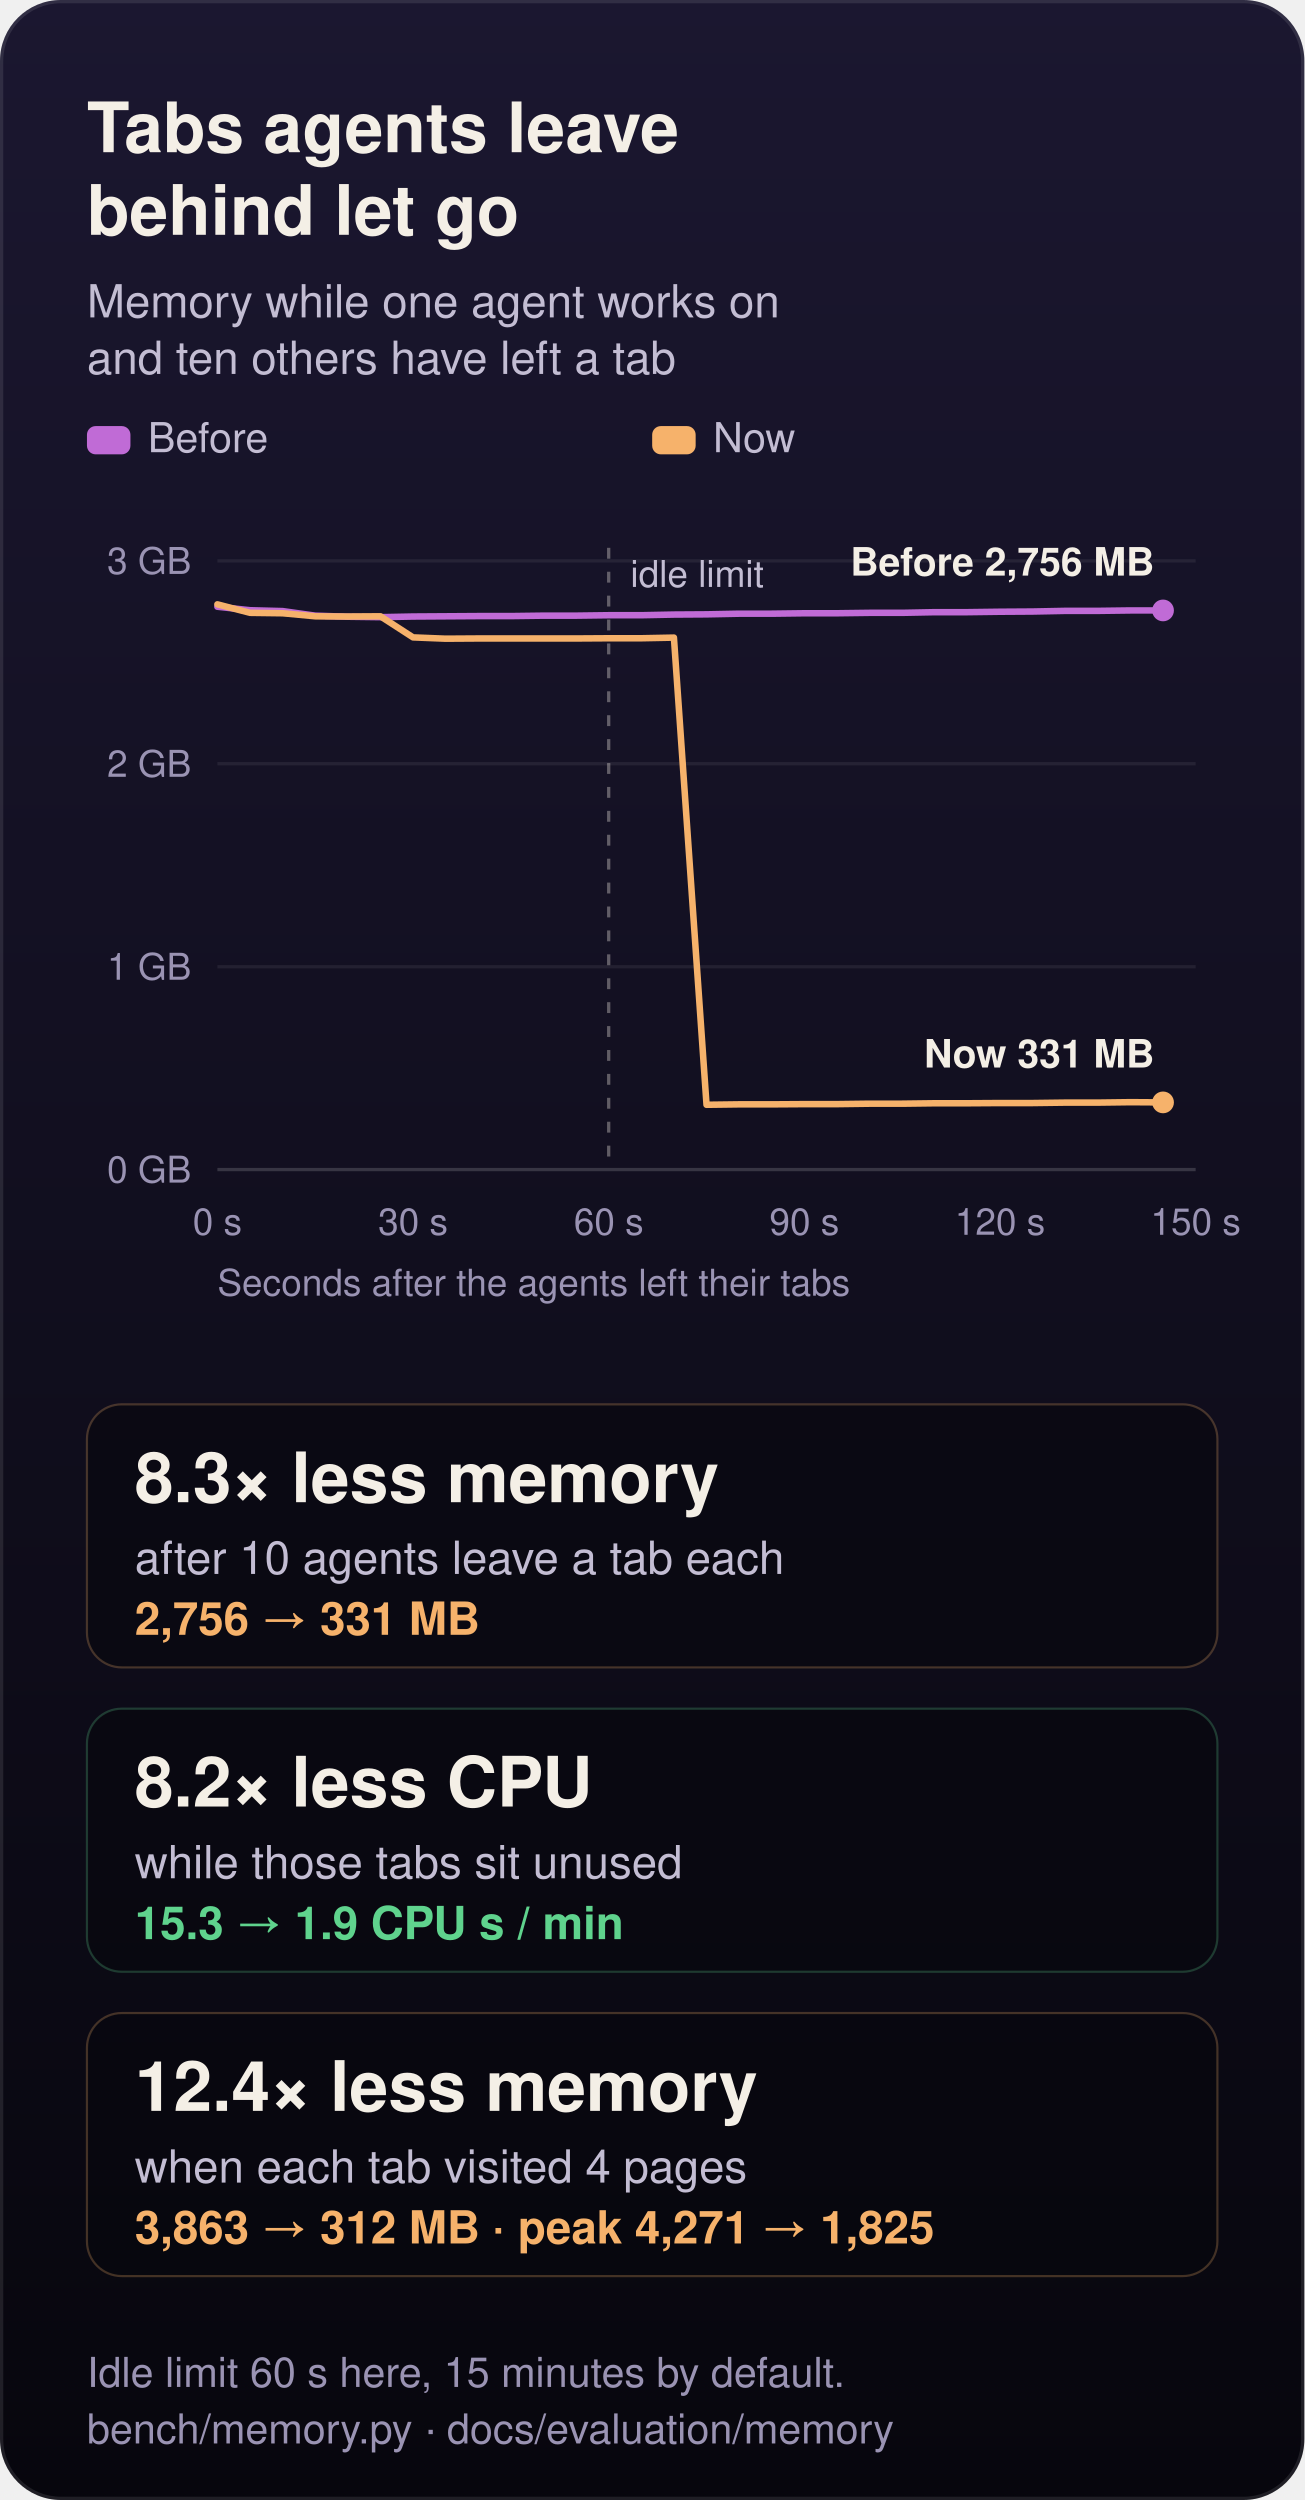
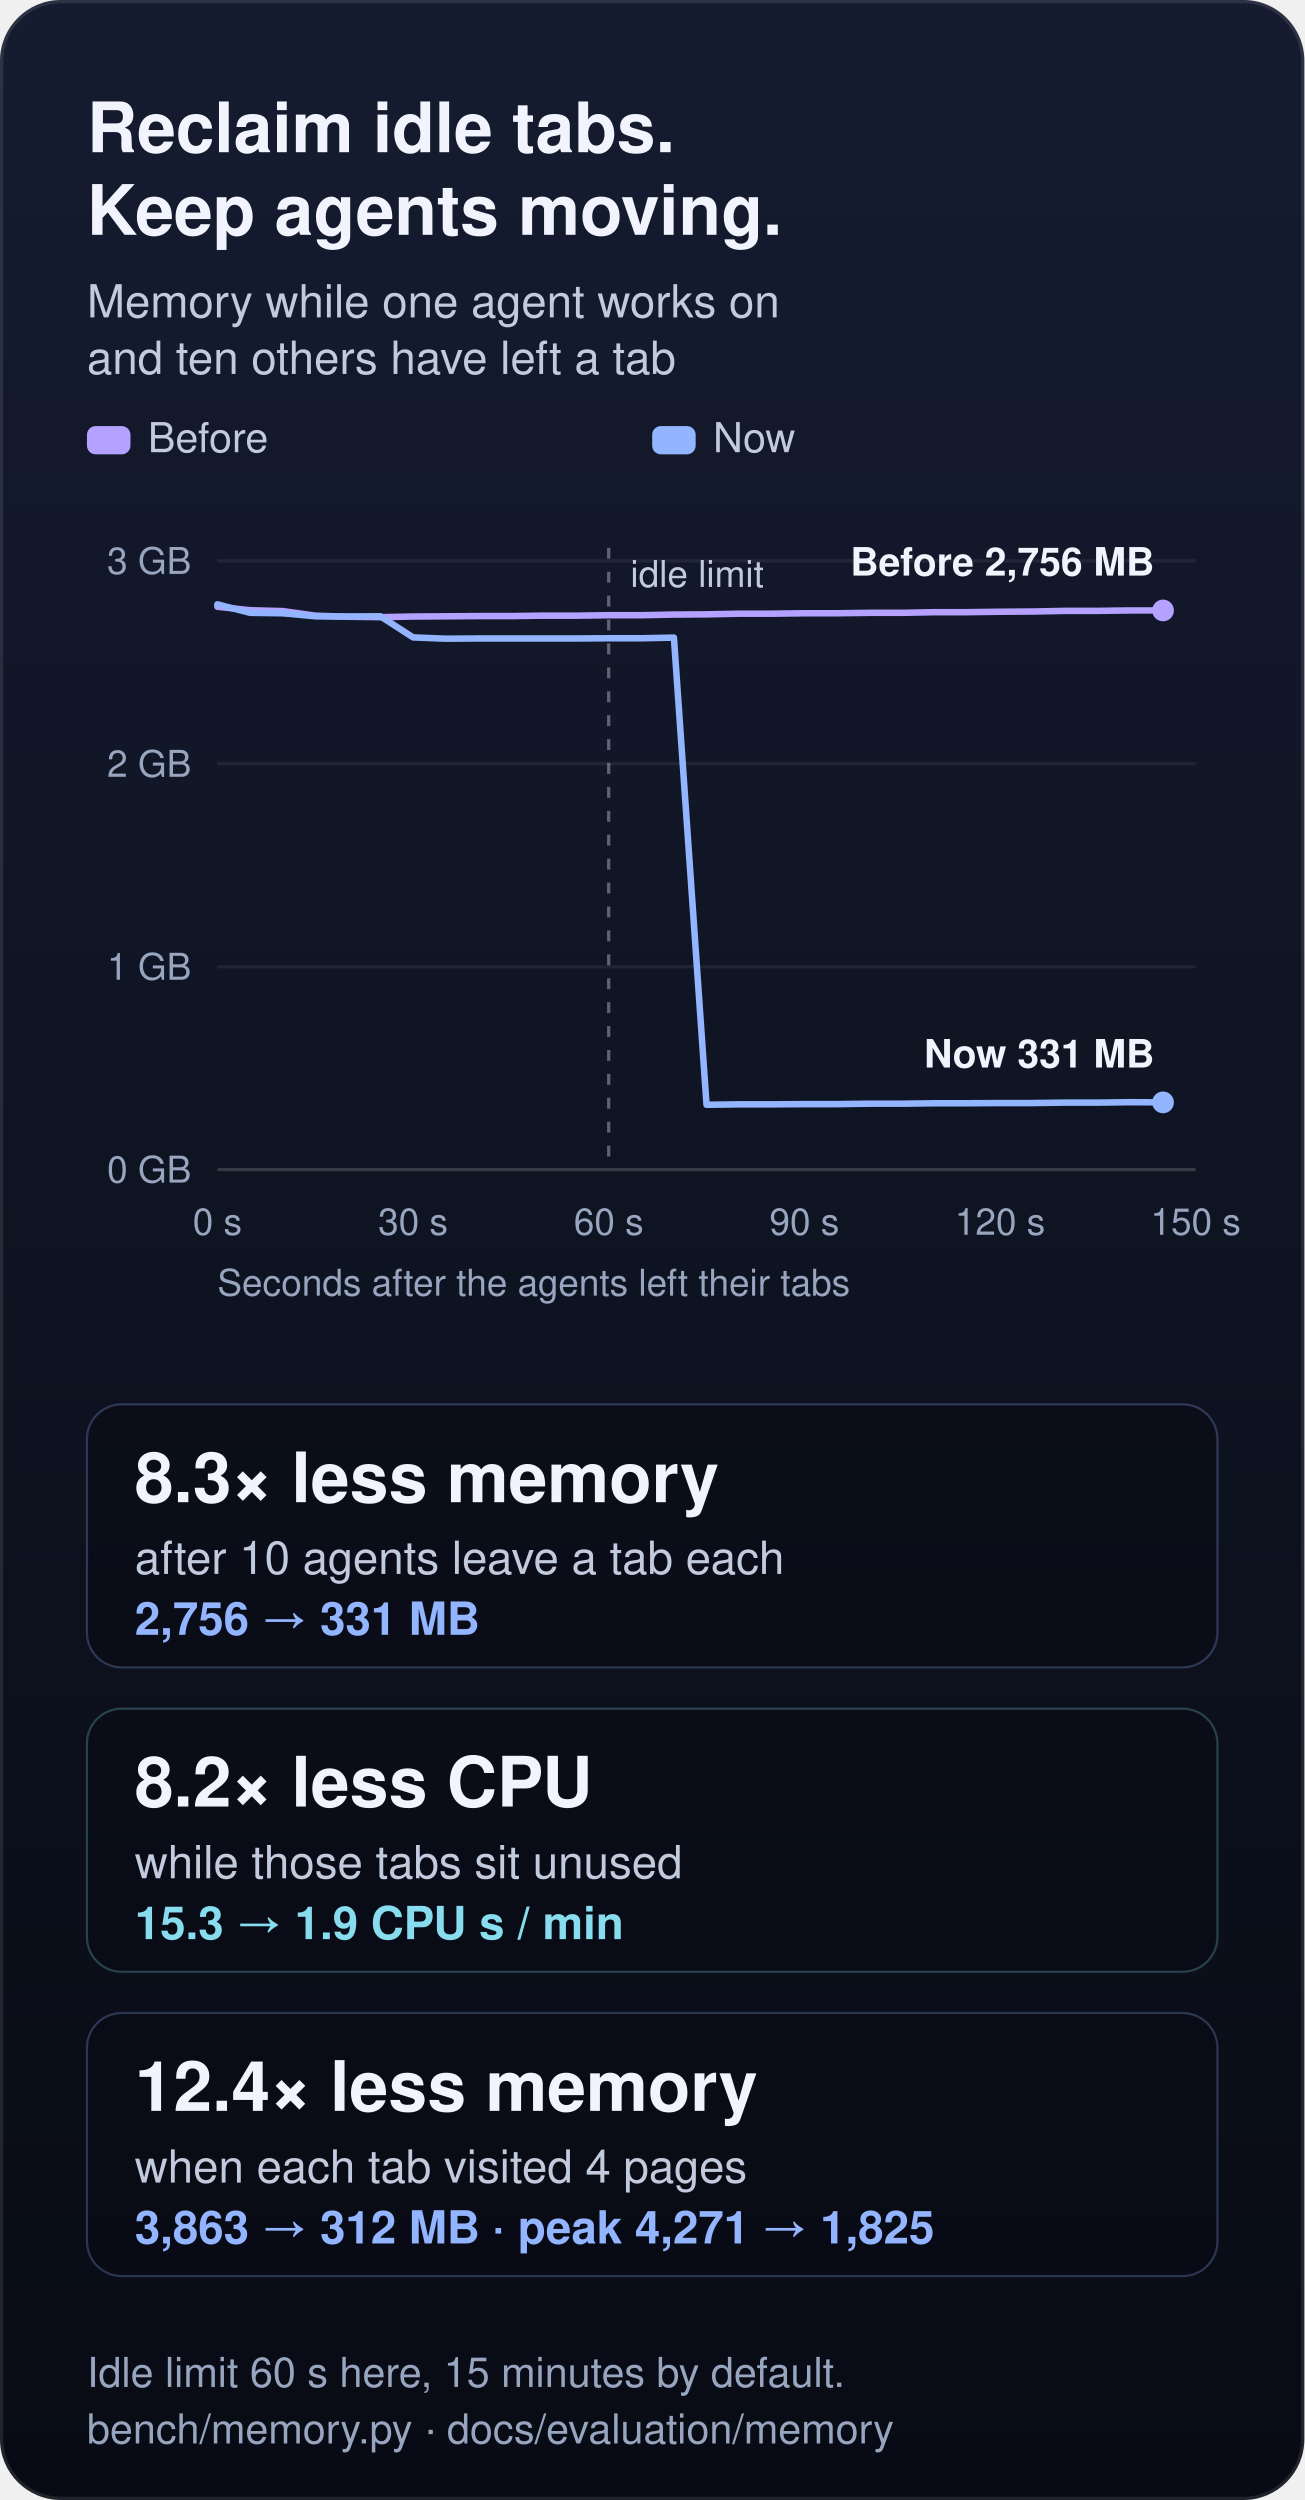
<svg xmlns="http://www.w3.org/2000/svg" viewBox="0 0 600 1150" width="600" height="1150" role="img" aria-labelledby="title desc">
  <defs>
    <radialGradient id="corona" cx="0" cy="0" r="230" gradientUnits="userSpaceOnUse">
-       <stop offset="0.60" stop-color="#ffe7b0" stop-opacity="0" />
-       <stop offset="0.655" stop-color="#fff1d2" stop-opacity="1" />
-       <stop offset="0.70" stop-color="#f6b26b" stop-opacity="0.7" />
-       <stop offset="0.82" stop-color="#c06bd6" stop-opacity="0.22" />
-       <stop offset="1" stop-color="#7c5cf6" stop-opacity="0" />
+       <stop offset="0.60" stop-color="#dce7ff" stop-opacity="0" />
+       <stop offset="0.655" stop-color="#e8edff" stop-opacity="1" />
+       <stop offset="0.70" stop-color="#93b4ff" stop-opacity="0.7" />
+       <stop offset="0.82" stop-color="#b5a1ff" stop-opacity="0.22" />
+       <stop offset="1" stop-color="#7c83f6" stop-opacity="0" />
    </radialGradient>
    <radialGradient id="rays" cx="0" cy="0" r="262" gradientUnits="userSpaceOnUse">
-       <stop offset="0.56" stop-color="#fff1d2" stop-opacity="0.75" />
-       <stop offset="0.72" stop-color="#f6b26b" stop-opacity="0.32" />
-       <stop offset="1" stop-color="#c06bd6" stop-opacity="0" />
+       <stop offset="0.56" stop-color="#e8edff" stop-opacity="0.75" />
+       <stop offset="0.72" stop-color="#93b4ff" stop-opacity="0.32" />
+       <stop offset="1" stop-color="#b5a1ff" stop-opacity="0" />
    </radialGradient>
    <radialGradient id="moon" cx="-40" cy="-50" r="190" gradientUnits="userSpaceOnUse">
-       <stop offset="0" stop-color="#1c1830" />
-       <stop offset="1" stop-color="#07060d" />
+       <stop offset="0" stop-color="#192039" />
+       <stop offset="1" stop-color="#080b14" />
    </radialGradient>
    <radialGradient id="bead" cx="0" cy="0" r="46" gradientUnits="userSpaceOnUse">
      <stop offset="0" stop-color="#ffffff" />
-       <stop offset="0.18" stop-color="#fff4dc" />
-       <stop offset="0.45" stop-color="#ffd08a" stop-opacity="0.45" />
-       <stop offset="1" stop-color="#ffb35c" stop-opacity="0" />
+       <stop offset="0.18" stop-color="#edf3ff" />
+       <stop offset="0.45" stop-color="#bbceff" stop-opacity="0.45" />
+       <stop offset="1" stop-color="#93b4ff" stop-opacity="0" />
    </radialGradient>
    <radialGradient id="halo" cx="0.5" cy="0.5" r="0.5">
-       <stop offset="0" stop-color="#7c5cf6" stop-opacity="0.20" />
-       <stop offset="1" stop-color="#7c5cf6" stop-opacity="0" />
+       <stop offset="0" stop-color="#7c83f6" stop-opacity="0.20" />
+       <stop offset="1" stop-color="#7c83f6" stop-opacity="0" />
    </radialGradient>
    <filter id="soft" x="-25%" y="-25%" width="150%" height="150%">
      <feGaussianBlur stdDeviation="2.6" />
    </filter>
    <linearGradient id="sky" x1="0" y1="0" x2="0" y2="1">
-       <stop offset="0" stop-color="#1b1730" />
-       <stop offset="1" stop-color="#07060d" />
+       <stop offset="0" stop-color="#151c30" />
+       <stop offset="1" stop-color="#080b14" />
    </linearGradient>
  </defs>
  <rect width="600" height="1150" rx="28" fill="url(#sky)" />
  <rect x="0.75" y="0.75" width="598.5" height="1148.5" rx="27.25" fill="none" stroke="#ffffff" stroke-opacity="0.10" stroke-width="1.5" />
-   <text x="40" y="70" font-family="-apple-system, BlinkMacSystemFont, 'SF Pro Display', 'Segoe UI', Helvetica, Arial, sans-serif" font-size="32" fill="#f4efe6" font-weight="600">Tabs agents leave</text>
-   <text x="40" y="108" font-family="-apple-system, BlinkMacSystemFont, 'SF Pro Display', 'Segoe UI', Helvetica, Arial, sans-serif" font-size="32" fill="#f4efe6" font-weight="600">behind let go</text>
-   <text x="40" y="146" font-family="-apple-system, BlinkMacSystemFont, 'SF Pro Display', 'Segoe UI', Helvetica, Arial, sans-serif" font-size="21" fill="#c3bdd3">Memory while one agent works on</text>
-   <text x="40" y="172" font-family="-apple-system, BlinkMacSystemFont, 'SF Pro Display', 'Segoe UI', Helvetica, Arial, sans-serif" font-size="21" fill="#c3bdd3">and ten others have left a tab</text>
-   <rect x="40" y="196" width="20" height="13" rx="4" fill="#c06bd6" />
-   <text x="68" y="208" font-family="-apple-system, BlinkMacSystemFont, 'SF Pro Display', 'Segoe UI', Helvetica, Arial, sans-serif" font-size="19" fill="#c3bdd3">Before</text>
-   <rect x="300" y="196" width="20" height="13" rx="4" fill="#f6b26b" />
-   <text x="328" y="208" font-family="-apple-system, BlinkMacSystemFont, 'SF Pro Display', 'Segoe UI', Helvetica, Arial, sans-serif" font-size="19" fill="#c3bdd3">Now</text>
+   <text x="40" y="70" font-family="-apple-system, BlinkMacSystemFont, 'SF Pro Display', 'Segoe UI', Helvetica, Arial, sans-serif" font-size="32" fill="#f1f4fc" font-weight="600">Reclaim idle tabs.</text>
+   <text x="40" y="108" font-family="-apple-system, BlinkMacSystemFont, 'SF Pro Display', 'Segoe UI', Helvetica, Arial, sans-serif" font-size="32" fill="#f1f4fc" font-weight="600">Keep agents moving.</text>
+   <text x="40" y="146" font-family="-apple-system, BlinkMacSystemFont, 'SF Pro Display', 'Segoe UI', Helvetica, Arial, sans-serif" font-size="21" fill="#c2cadd">Memory while one agent works on</text>
+   <text x="40" y="172" font-family="-apple-system, BlinkMacSystemFont, 'SF Pro Display', 'Segoe UI', Helvetica, Arial, sans-serif" font-size="21" fill="#c2cadd">and ten others have left a tab</text>
+   <rect x="40" y="196" width="20" height="13" rx="4" fill="#b5a1ff" />
+   <text x="68" y="208" font-family="-apple-system, BlinkMacSystemFont, 'SF Pro Display', 'Segoe UI', Helvetica, Arial, sans-serif" font-size="19" fill="#c2cadd">Before</text>
+   <rect x="300" y="196" width="20" height="13" rx="4" fill="#93b4ff" />
+   <text x="328" y="208" font-family="-apple-system, BlinkMacSystemFont, 'SF Pro Display', 'Segoe UI', Helvetica, Arial, sans-serif" font-size="19" fill="#c2cadd">Now</text>
  <line x1="100" y1="538.0" x2="550" y2="538.0" stroke="#ffffff" stroke-opacity="0.16" stroke-width="1.5" />
-   <text x="88" y="544" font-family="-apple-system, BlinkMacSystemFont, 'SF Pro Display', 'Segoe UI', Helvetica, Arial, sans-serif" font-size="17" fill="#9a93b3" text-anchor="end">0 GB</text>
+   <text x="88" y="544" font-family="-apple-system, BlinkMacSystemFont, 'SF Pro Display', 'Segoe UI', Helvetica, Arial, sans-serif" font-size="17" fill="#98a5bf" text-anchor="end">0 GB</text>
  <line x1="100" y1="444.7" x2="550" y2="444.7" stroke="#ffffff" stroke-opacity="0.07" stroke-width="1.5" />
-   <text x="88" y="450.667" font-family="-apple-system, BlinkMacSystemFont, 'SF Pro Display', 'Segoe UI', Helvetica, Arial, sans-serif" font-size="17" fill="#9a93b3" text-anchor="end">1 GB</text>
+   <text x="88" y="450.667" font-family="-apple-system, BlinkMacSystemFont, 'SF Pro Display', 'Segoe UI', Helvetica, Arial, sans-serif" font-size="17" fill="#98a5bf" text-anchor="end">1 GB</text>
  <line x1="100" y1="351.3" x2="550" y2="351.3" stroke="#ffffff" stroke-opacity="0.07" stroke-width="1.5" />
-   <text x="88" y="357.333" font-family="-apple-system, BlinkMacSystemFont, 'SF Pro Display', 'Segoe UI', Helvetica, Arial, sans-serif" font-size="17" fill="#9a93b3" text-anchor="end">2 GB</text>
+   <text x="88" y="357.333" font-family="-apple-system, BlinkMacSystemFont, 'SF Pro Display', 'Segoe UI', Helvetica, Arial, sans-serif" font-size="17" fill="#98a5bf" text-anchor="end">2 GB</text>
  <line x1="100" y1="258.0" x2="550" y2="258.0" stroke="#ffffff" stroke-opacity="0.07" stroke-width="1.5" />
-   <text x="88" y="264" font-family="-apple-system, BlinkMacSystemFont, 'SF Pro Display', 'Segoe UI', Helvetica, Arial, sans-serif" font-size="17" fill="#9a93b3" text-anchor="end">3 GB</text>
-   <text x="100" y="568" font-family="-apple-system, BlinkMacSystemFont, 'SF Pro Display', 'Segoe UI', Helvetica, Arial, sans-serif" font-size="17" fill="#9a93b3" text-anchor="middle">0 s</text>
-   <text x="190" y="568" font-family="-apple-system, BlinkMacSystemFont, 'SF Pro Display', 'Segoe UI', Helvetica, Arial, sans-serif" font-size="17" fill="#9a93b3" text-anchor="middle">30 s</text>
-   <text x="280" y="568" font-family="-apple-system, BlinkMacSystemFont, 'SF Pro Display', 'Segoe UI', Helvetica, Arial, sans-serif" font-size="17" fill="#9a93b3" text-anchor="middle">60 s</text>
-   <text x="370" y="568" font-family="-apple-system, BlinkMacSystemFont, 'SF Pro Display', 'Segoe UI', Helvetica, Arial, sans-serif" font-size="17" fill="#9a93b3" text-anchor="middle">90 s</text>
-   <text x="460" y="568" font-family="-apple-system, BlinkMacSystemFont, 'SF Pro Display', 'Segoe UI', Helvetica, Arial, sans-serif" font-size="17" fill="#9a93b3" text-anchor="middle">120 s</text>
-   <text x="550" y="568" font-family="-apple-system, BlinkMacSystemFont, 'SF Pro Display', 'Segoe UI', Helvetica, Arial, sans-serif" font-size="17" fill="#9a93b3" text-anchor="middle">150 s</text>
-   <line x1="280.0" y1="252" x2="280.0" y2="538" stroke="#f4efe6" stroke-opacity="0.35" stroke-width="1.5" stroke-dasharray="5 6" />
-   <text x="290" y="270" font-family="-apple-system, BlinkMacSystemFont, 'SF Pro Display', 'Segoe UI', Helvetica, Arial, sans-serif" font-size="17" fill="#c3bdd3">idle limit</text>
-   <polyline points="100.0,279.1 115.0,280.7 130.0,281.1 145.0,283.2 160.0,283.7 175.0,283.9 190.0,283.6 205.0,283.5 220.0,283.4 235.0,283.4 250.0,283.2 265.0,283.2 280.0,283.0 295.0,283.0 310.0,282.7 325.0,282.6 340.0,282.3 355.0,282.3 370.0,282.1 385.0,282.1 400.0,281.9 415.0,281.9 430.0,281.6 445.0,281.6 460.0,281.4 475.0,281.3 490.0,281.0 505.0,281.0 520.0,280.8 535.0,280.8" fill="none" stroke="#c06bd6" stroke-width="3" stroke-linejoin="round" stroke-linecap="round" />
-   <circle cx="535.0" cy="280.8" r="5" fill="#c06bd6" />
-   <text x="531" y="264.773" font-family="-apple-system, BlinkMacSystemFont, 'SF Pro Display', 'Segoe UI', Helvetica, Arial, sans-serif" font-size="18" fill="#f4efe6" font-weight="600" text-anchor="end">Before 2,756 MB</text>
-   <polyline points="100.0,278.0 115.0,281.9 130.0,282.1 145.0,283.5 160.0,283.6 175.0,283.5 190.0,293.2 205.0,293.8 220.0,293.7 235.0,293.7 250.0,293.7 265.0,293.7 280.0,293.6 295.0,293.6 310.0,293.3 325.0,508.2 340.0,508.0 355.0,508.0 370.0,507.9 385.0,507.9 400.0,507.7 415.0,507.7 430.0,507.5 445.0,507.5 460.0,507.4 475.0,507.4 490.0,507.2 505.0,507.2 520.0,507.0 535.0,507.1" fill="none" stroke="#f6b26b" stroke-width="3" stroke-linejoin="round" stroke-linecap="round" />
-   <circle cx="535.0" cy="507.1" r="5" fill="#f6b26b" />
-   <text x="531" y="491.069" font-family="-apple-system, BlinkMacSystemFont, 'SF Pro Display', 'Segoe UI', Helvetica, Arial, sans-serif" font-size="18" fill="#f4efe6" font-weight="600" text-anchor="end">Now 331 MB</text>
-   <text x="100" y="596" font-family="-apple-system, BlinkMacSystemFont, 'SF Pro Display', 'Segoe UI', Helvetica, Arial, sans-serif" font-size="17" fill="#9a93b3">Seconds after the agents left their tabs</text>
-   <rect x="40" y="646" width="520" height="121" rx="16" fill="#07060d" fill-opacity="0.52" stroke="#f6b26b" stroke-opacity="0.25" />
-   <text x="62" y="691" font-family="-apple-system, BlinkMacSystemFont, 'SF Pro Display', 'Segoe UI', Helvetica, Arial, sans-serif" font-size="32" fill="#f4efe6" font-weight="700">8.3× less memory</text>
-   <text x="62" y="724" font-family="-apple-system, BlinkMacSystemFont, 'SF Pro Display', 'Segoe UI', Helvetica, Arial, sans-serif" font-size="21" fill="#c3bdd3">after 10 agents leave a tab each</text>
-   <text x="62" y="752" font-family="-apple-system, BlinkMacSystemFont, 'SF Pro Display', 'Segoe UI', Helvetica, Arial, sans-serif" font-size="21" fill="#f6b26b" font-weight="600">2,756 → 331 MB</text>
-   <rect x="40" y="786" width="520" height="121" rx="16" fill="#07060d" fill-opacity="0.52" stroke="#5fd38d" stroke-opacity="0.25" />
-   <text x="62" y="831" font-family="-apple-system, BlinkMacSystemFont, 'SF Pro Display', 'Segoe UI', Helvetica, Arial, sans-serif" font-size="32" fill="#f4efe6" font-weight="700">8.2× less CPU</text>
-   <text x="62" y="864" font-family="-apple-system, BlinkMacSystemFont, 'SF Pro Display', 'Segoe UI', Helvetica, Arial, sans-serif" font-size="21" fill="#c3bdd3">while those tabs sit unused</text>
-   <text x="62" y="892" font-family="-apple-system, BlinkMacSystemFont, 'SF Pro Display', 'Segoe UI', Helvetica, Arial, sans-serif" font-size="21" fill="#5fd38d" font-weight="600">15.3 → 1.9 CPU s / min</text>
-   <rect x="40" y="926" width="520" height="121" rx="16" fill="#07060d" fill-opacity="0.52" stroke="#f6b26b" stroke-opacity="0.25" />
-   <text x="62" y="971" font-family="-apple-system, BlinkMacSystemFont, 'SF Pro Display', 'Segoe UI', Helvetica, Arial, sans-serif" font-size="32" fill="#f4efe6" font-weight="700">12.4× less memory</text>
-   <text x="62" y="1004" font-family="-apple-system, BlinkMacSystemFont, 'SF Pro Display', 'Segoe UI', Helvetica, Arial, sans-serif" font-size="21" fill="#c3bdd3">when each tab visited 4 pages</text>
-   <text x="62" y="1032" font-family="-apple-system, BlinkMacSystemFont, 'SF Pro Display', 'Segoe UI', Helvetica, Arial, sans-serif" font-size="21" fill="#f6b26b" font-weight="600">3,863 → 312 MB · peak 4,271 → 1,825</text>
-   <text x="40" y="1098" font-family="-apple-system, BlinkMacSystemFont, 'SF Pro Display', 'Segoe UI', Helvetica, Arial, sans-serif" font-size="19" fill="#9a93b3">Idle limit 60 s here, 15 minutes by default.</text>
-   <text x="40" y="1124" font-family="-apple-system, BlinkMacSystemFont, 'SF Pro Display', 'Segoe UI', Helvetica, Arial, sans-serif" font-size="19" fill="#9a93b3">bench/memory.py · docs/evaluation/memory</text>
+   <text x="88" y="264" font-family="-apple-system, BlinkMacSystemFont, 'SF Pro Display', 'Segoe UI', Helvetica, Arial, sans-serif" font-size="17" fill="#98a5bf" text-anchor="end">3 GB</text>
+   <text x="100" y="568" font-family="-apple-system, BlinkMacSystemFont, 'SF Pro Display', 'Segoe UI', Helvetica, Arial, sans-serif" font-size="17" fill="#98a5bf" text-anchor="middle">0 s</text>
+   <text x="190" y="568" font-family="-apple-system, BlinkMacSystemFont, 'SF Pro Display', 'Segoe UI', Helvetica, Arial, sans-serif" font-size="17" fill="#98a5bf" text-anchor="middle">30 s</text>
+   <text x="280" y="568" font-family="-apple-system, BlinkMacSystemFont, 'SF Pro Display', 'Segoe UI', Helvetica, Arial, sans-serif" font-size="17" fill="#98a5bf" text-anchor="middle">60 s</text>
+   <text x="370" y="568" font-family="-apple-system, BlinkMacSystemFont, 'SF Pro Display', 'Segoe UI', Helvetica, Arial, sans-serif" font-size="17" fill="#98a5bf" text-anchor="middle">90 s</text>
+   <text x="460" y="568" font-family="-apple-system, BlinkMacSystemFont, 'SF Pro Display', 'Segoe UI', Helvetica, Arial, sans-serif" font-size="17" fill="#98a5bf" text-anchor="middle">120 s</text>
+   <text x="550" y="568" font-family="-apple-system, BlinkMacSystemFont, 'SF Pro Display', 'Segoe UI', Helvetica, Arial, sans-serif" font-size="17" fill="#98a5bf" text-anchor="middle">150 s</text>
+   <line x1="280.0" y1="252" x2="280.0" y2="538" stroke="#f1f4fc" stroke-opacity="0.35" stroke-width="1.5" stroke-dasharray="5 6" />
+   <text x="290" y="270" font-family="-apple-system, BlinkMacSystemFont, 'SF Pro Display', 'Segoe UI', Helvetica, Arial, sans-serif" font-size="17" fill="#c2cadd">idle limit</text>
+   <polyline points="100.0,279.1 115.0,280.7 130.0,281.1 145.0,283.2 160.0,283.7 175.0,283.9 190.0,283.6 205.0,283.5 220.0,283.4 235.0,283.4 250.0,283.2 265.0,283.2 280.0,283.0 295.0,283.0 310.0,282.7 325.0,282.6 340.0,282.3 355.0,282.3 370.0,282.1 385.0,282.1 400.0,281.9 415.0,281.9 430.0,281.6 445.0,281.6 460.0,281.4 475.0,281.3 490.0,281.0 505.0,281.0 520.0,280.8 535.0,280.8" fill="none" stroke="#b5a1ff" stroke-width="3" stroke-linejoin="round" stroke-linecap="round" />
+   <circle cx="535.0" cy="280.8" r="5" fill="#b5a1ff" />
+   <text x="531" y="264.773" font-family="-apple-system, BlinkMacSystemFont, 'SF Pro Display', 'Segoe UI', Helvetica, Arial, sans-serif" font-size="18" fill="#f1f4fc" font-weight="600" text-anchor="end">Before 2,756 MB</text>
+   <polyline points="100.0,278.0 115.0,281.9 130.0,282.1 145.0,283.5 160.0,283.6 175.0,283.5 190.0,293.2 205.0,293.8 220.0,293.7 235.0,293.7 250.0,293.7 265.0,293.7 280.0,293.6 295.0,293.6 310.0,293.3 325.0,508.2 340.0,508.0 355.0,508.0 370.0,507.9 385.0,507.9 400.0,507.7 415.0,507.7 430.0,507.5 445.0,507.5 460.0,507.4 475.0,507.4 490.0,507.2 505.0,507.2 520.0,507.0 535.0,507.1" fill="none" stroke="#93b4ff" stroke-width="3" stroke-linejoin="round" stroke-linecap="round" />
+   <circle cx="535.0" cy="507.1" r="5" fill="#93b4ff" />
+   <text x="531" y="491.069" font-family="-apple-system, BlinkMacSystemFont, 'SF Pro Display', 'Segoe UI', Helvetica, Arial, sans-serif" font-size="18" fill="#f1f4fc" font-weight="600" text-anchor="end">Now 331 MB</text>
+   <text x="100" y="596" font-family="-apple-system, BlinkMacSystemFont, 'SF Pro Display', 'Segoe UI', Helvetica, Arial, sans-serif" font-size="17" fill="#98a5bf">Seconds after the agents left their tabs</text>
+   <rect x="40" y="646" width="520" height="121" rx="16" fill="#080b14" fill-opacity="0.52" stroke="#93b4ff" stroke-opacity="0.25" />
+   <text x="62" y="691" font-family="-apple-system, BlinkMacSystemFont, 'SF Pro Display', 'Segoe UI', Helvetica, Arial, sans-serif" font-size="32" fill="#f1f4fc" font-weight="700">8.3× less memory</text>
+   <text x="62" y="724" font-family="-apple-system, BlinkMacSystemFont, 'SF Pro Display', 'Segoe UI', Helvetica, Arial, sans-serif" font-size="21" fill="#c2cadd">after 10 agents leave a tab each</text>
+   <text x="62" y="752" font-family="-apple-system, BlinkMacSystemFont, 'SF Pro Display', 'Segoe UI', Helvetica, Arial, sans-serif" font-size="21" fill="#93b4ff" font-weight="600">2,756 → 331 MB</text>
+   <rect x="40" y="786" width="520" height="121" rx="16" fill="#080b14" fill-opacity="0.52" stroke="#87dced" stroke-opacity="0.25" />
+   <text x="62" y="831" font-family="-apple-system, BlinkMacSystemFont, 'SF Pro Display', 'Segoe UI', Helvetica, Arial, sans-serif" font-size="32" fill="#f1f4fc" font-weight="700">8.2× less CPU</text>
+   <text x="62" y="864" font-family="-apple-system, BlinkMacSystemFont, 'SF Pro Display', 'Segoe UI', Helvetica, Arial, sans-serif" font-size="21" fill="#c2cadd">while those tabs sit unused</text>
+   <text x="62" y="892" font-family="-apple-system, BlinkMacSystemFont, 'SF Pro Display', 'Segoe UI', Helvetica, Arial, sans-serif" font-size="21" fill="#87dced" font-weight="600">15.3 → 1.9 CPU s / min</text>
+   <rect x="40" y="926" width="520" height="121" rx="16" fill="#080b14" fill-opacity="0.52" stroke="#93b4ff" stroke-opacity="0.25" />
+   <text x="62" y="971" font-family="-apple-system, BlinkMacSystemFont, 'SF Pro Display', 'Segoe UI', Helvetica, Arial, sans-serif" font-size="32" fill="#f1f4fc" font-weight="700">12.4× less memory</text>
+   <text x="62" y="1004" font-family="-apple-system, BlinkMacSystemFont, 'SF Pro Display', 'Segoe UI', Helvetica, Arial, sans-serif" font-size="21" fill="#c2cadd">when each tab visited 4 pages</text>
+   <text x="62" y="1032" font-family="-apple-system, BlinkMacSystemFont, 'SF Pro Display', 'Segoe UI', Helvetica, Arial, sans-serif" font-size="21" fill="#93b4ff" font-weight="600">3,863 → 312 MB · peak 4,271 → 1,825</text>
+   <text x="40" y="1098" font-family="-apple-system, BlinkMacSystemFont, 'SF Pro Display', 'Segoe UI', Helvetica, Arial, sans-serif" font-size="19" fill="#98a5bf">Idle limit 60 s here, 15 minutes by default.</text>
+   <text x="40" y="1124" font-family="-apple-system, BlinkMacSystemFont, 'SF Pro Display', 'Segoe UI', Helvetica, Arial, sans-serif" font-size="19" fill="#98a5bf">bench/memory.py · docs/evaluation/memory</text>
</svg>
